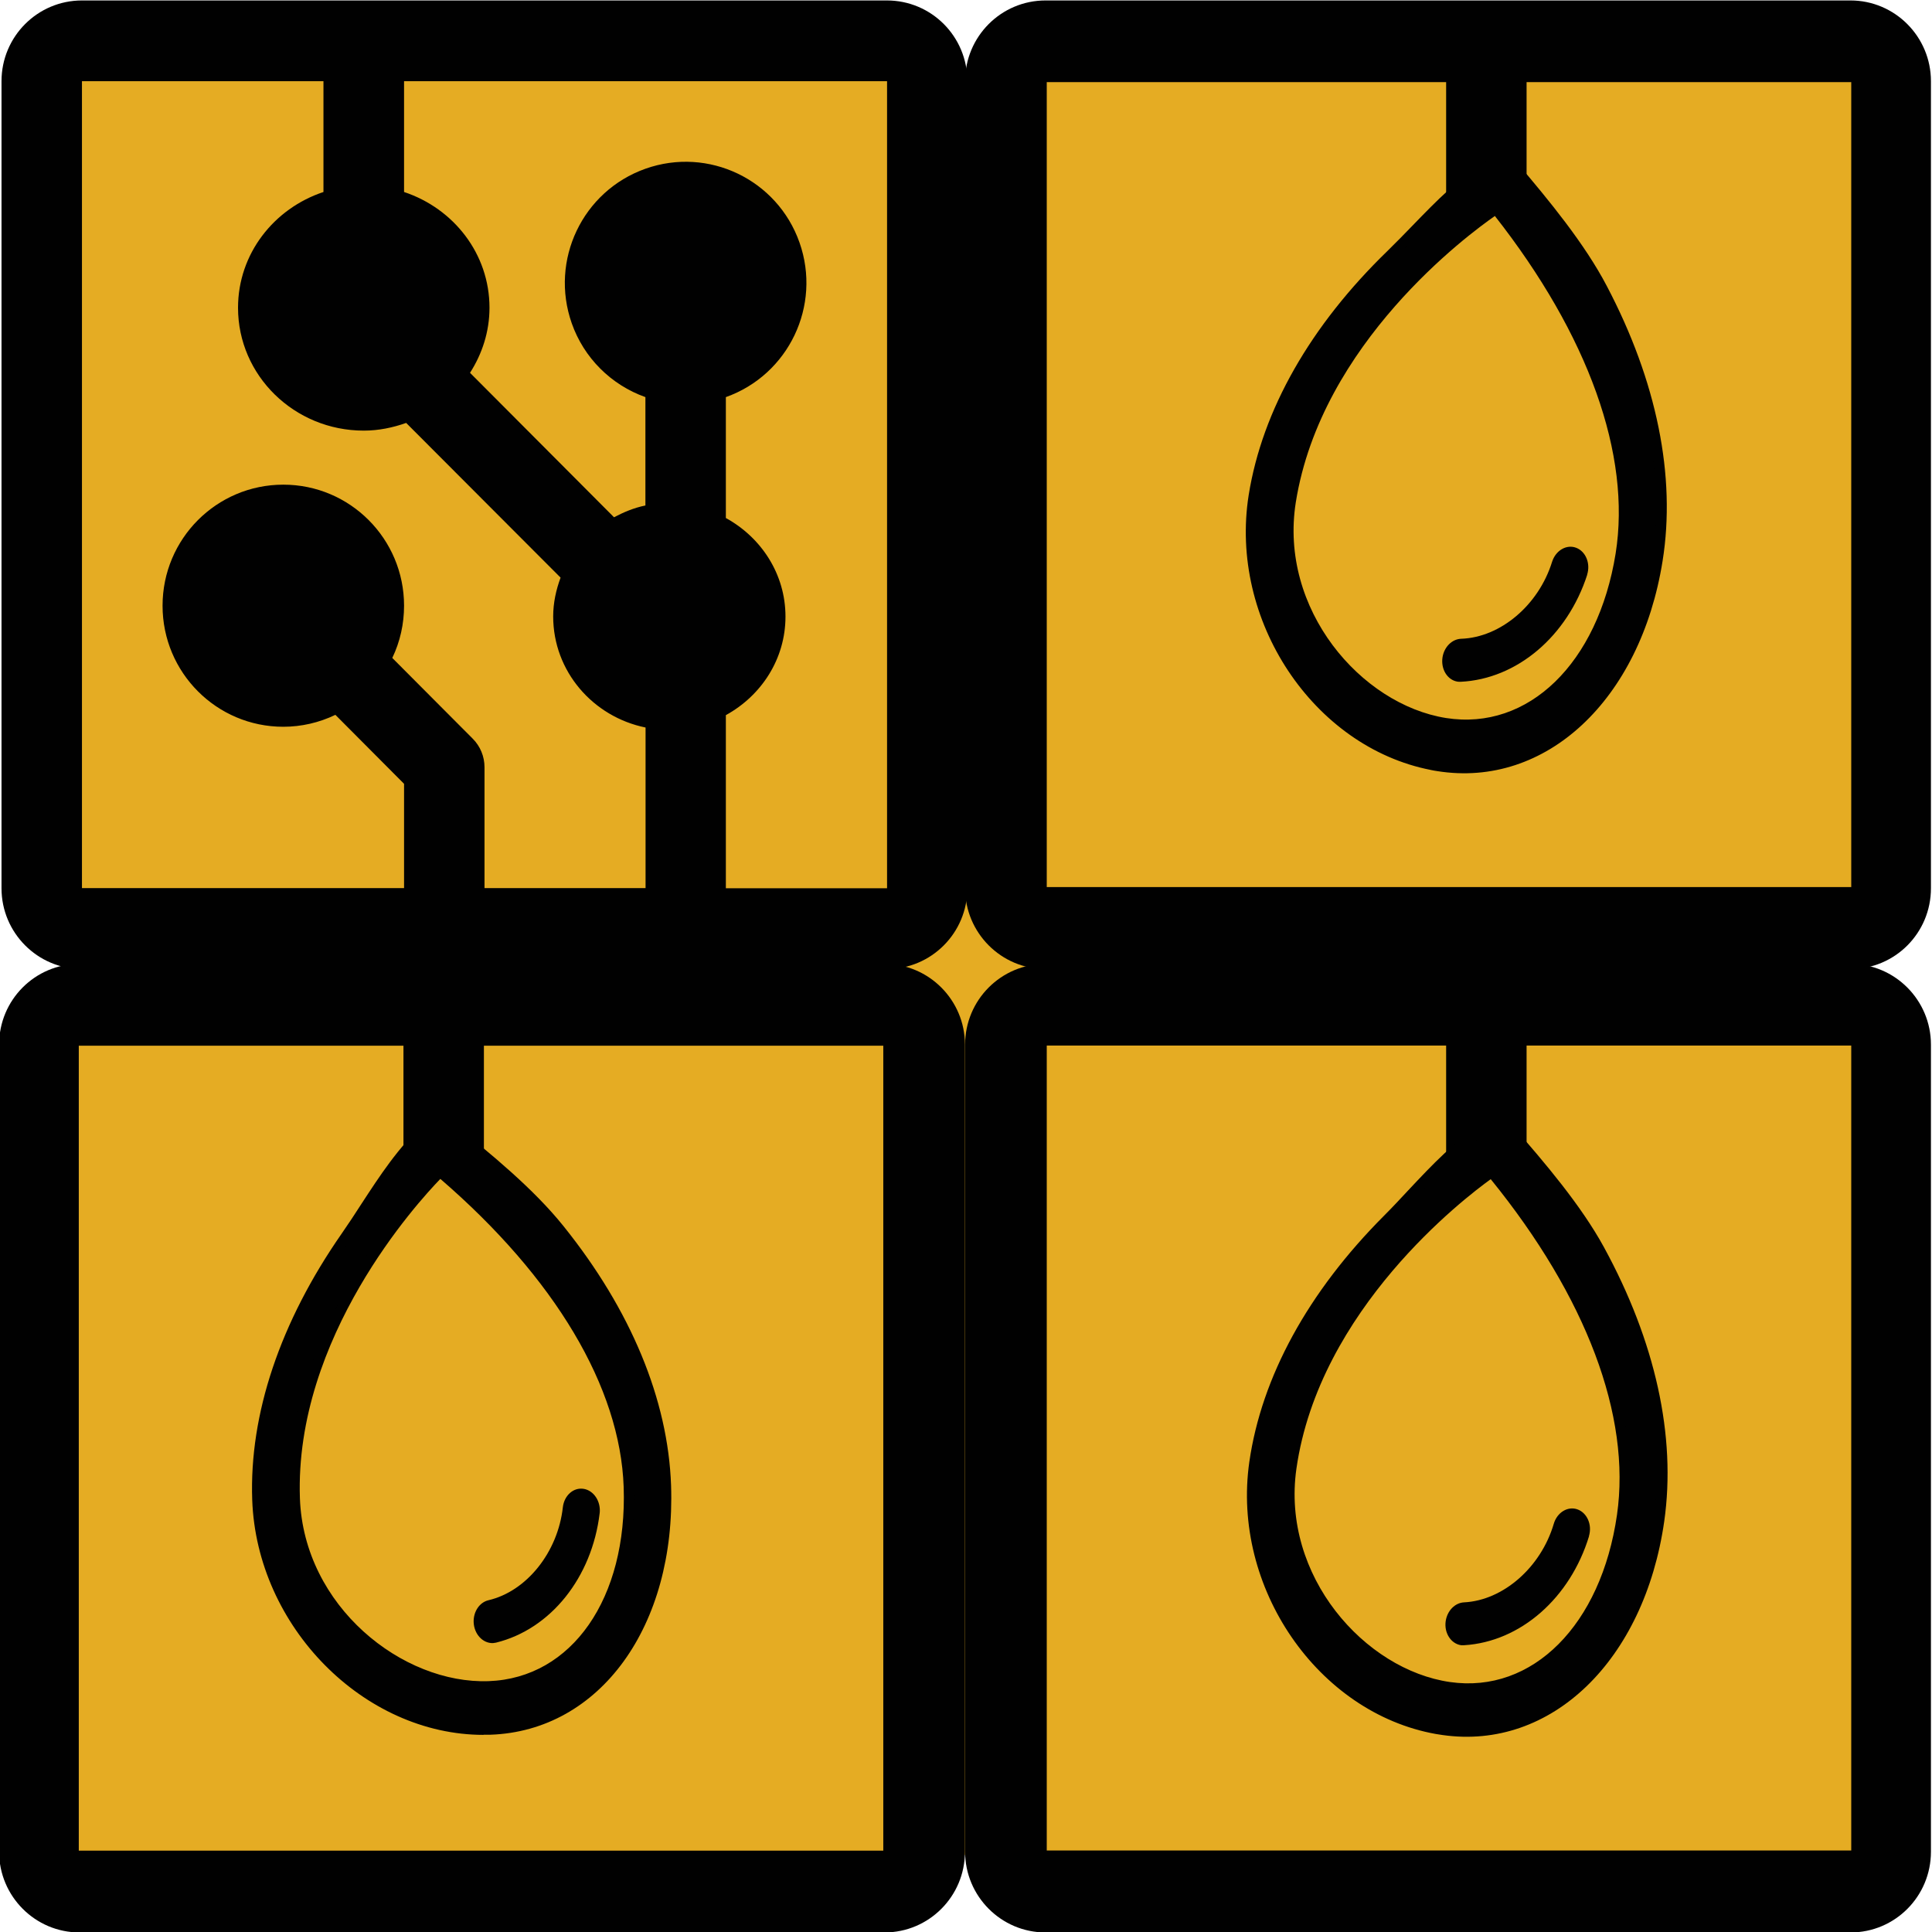
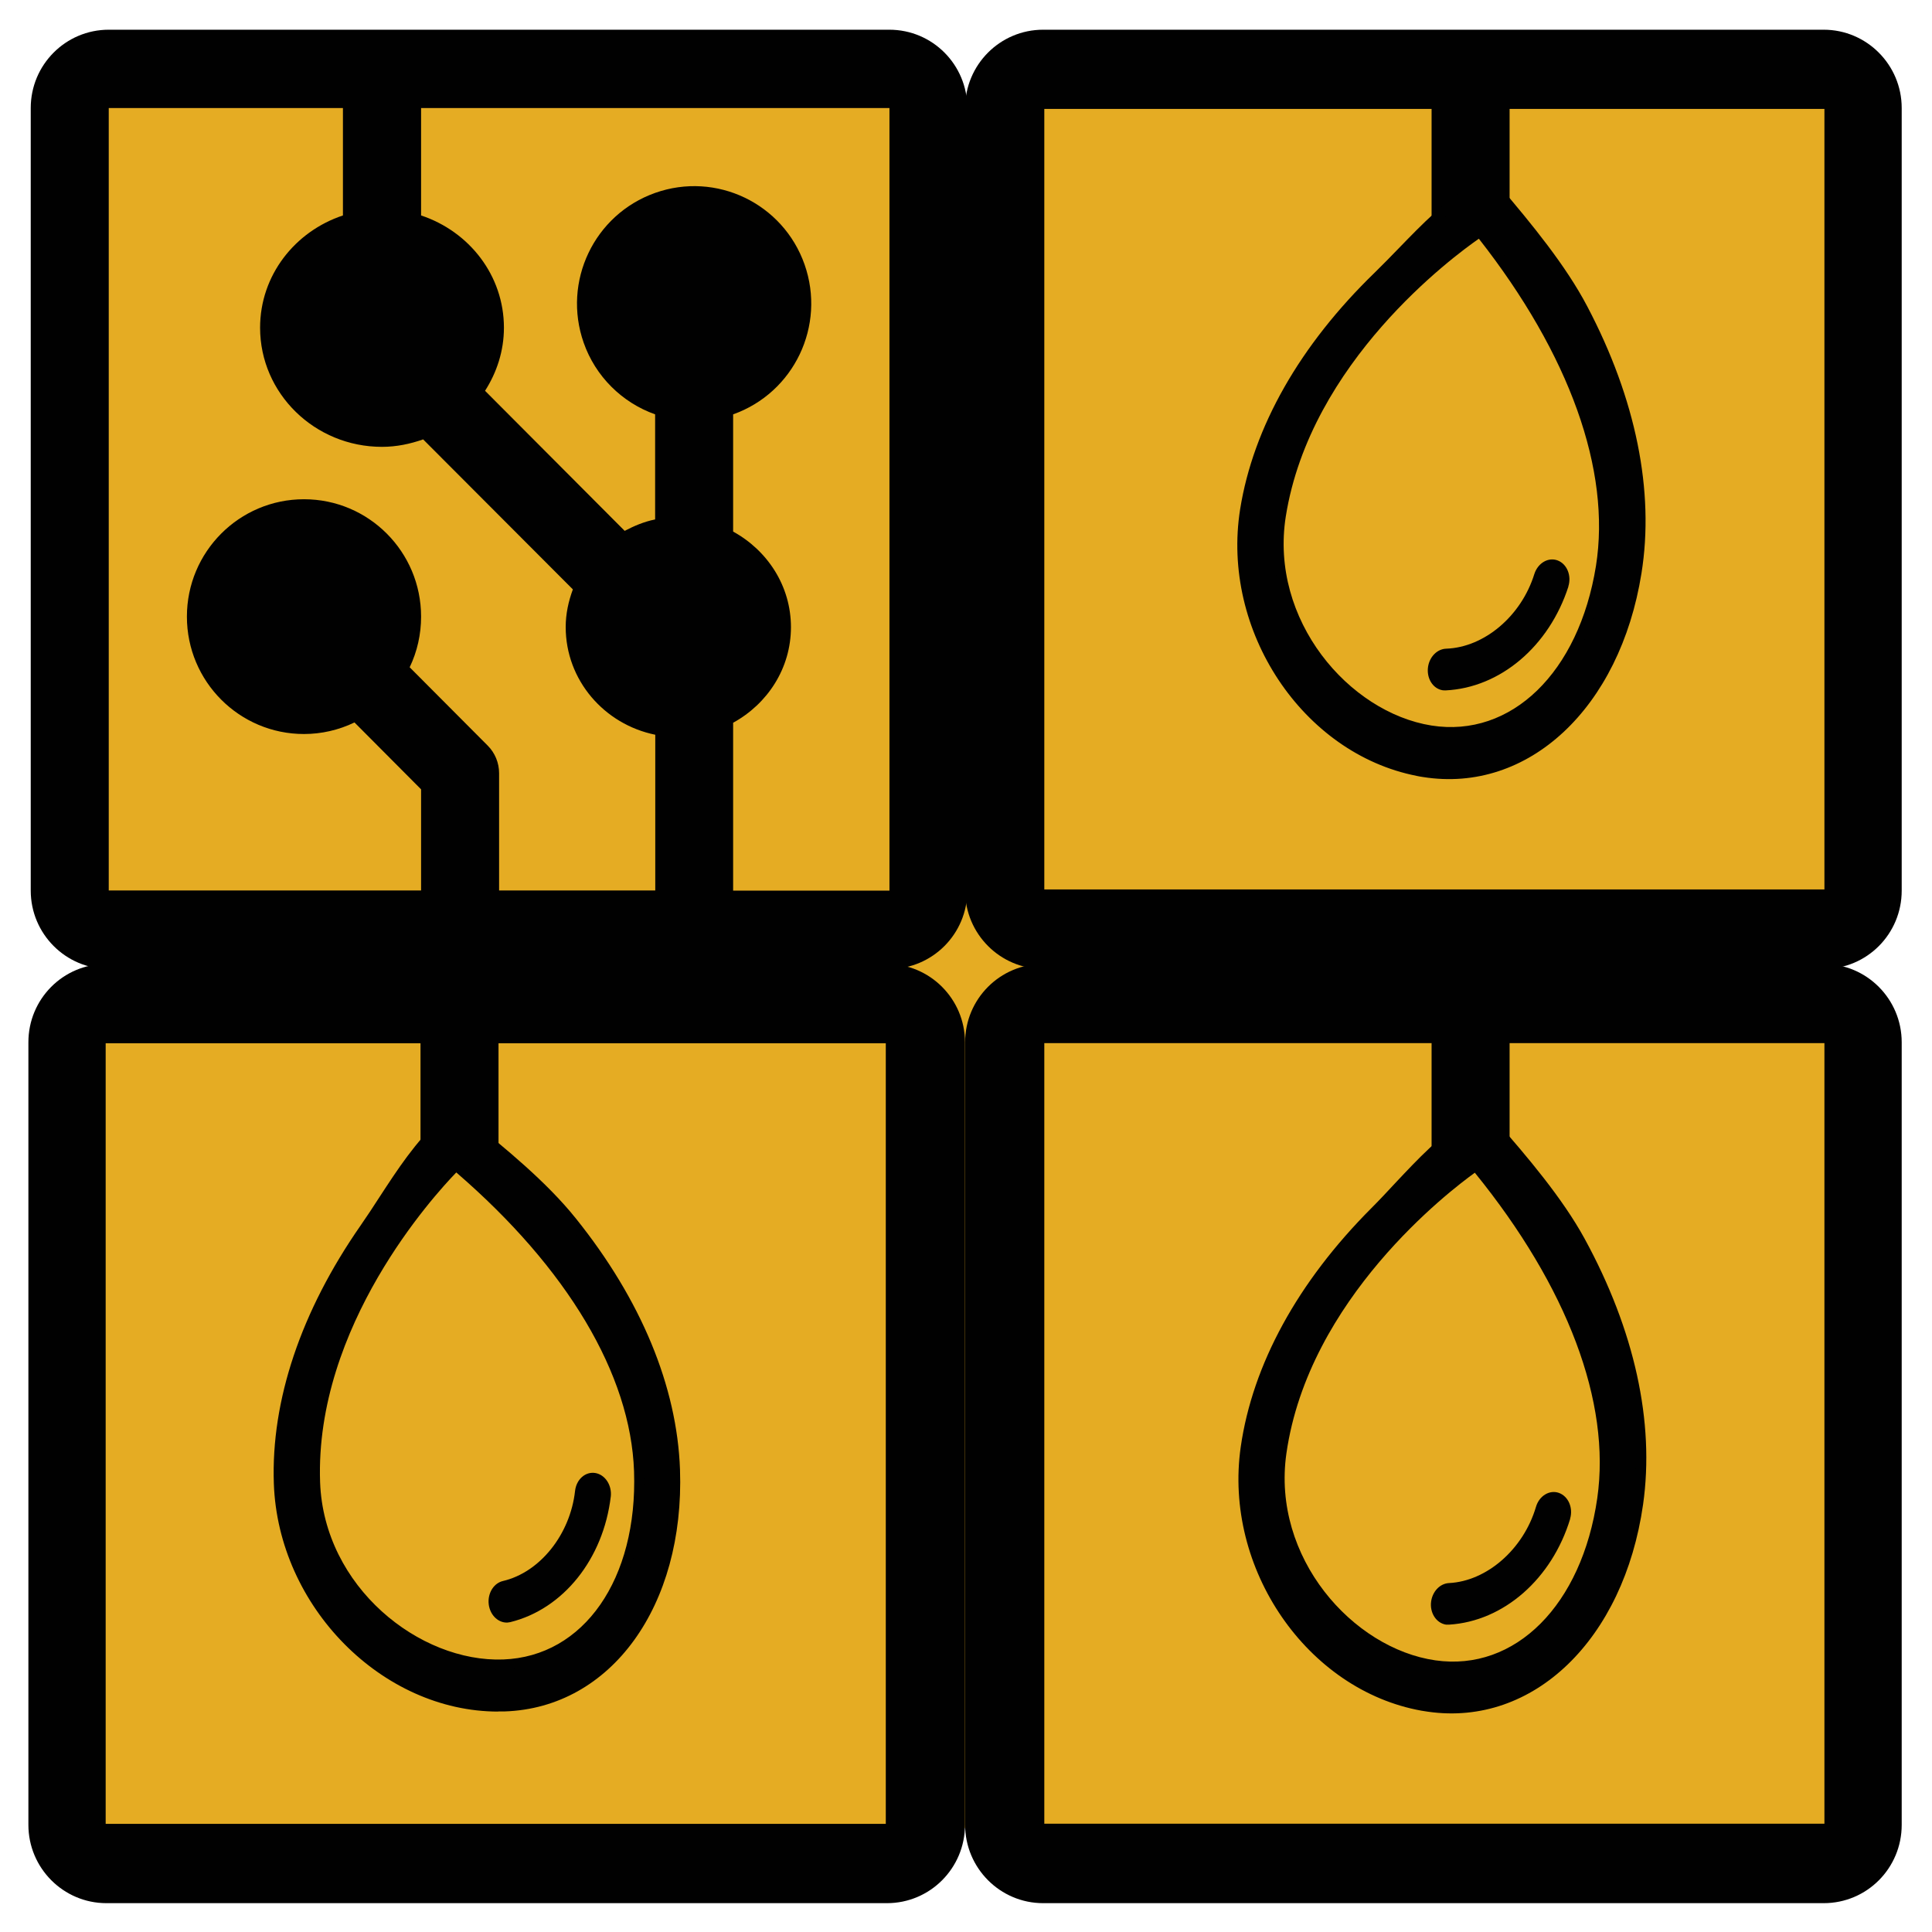
- <svg xmlns="http://www.w3.org/2000/svg" id="Layer_1" version="1.1" viewBox="0 0 128 128">
+ <svg xmlns="http://www.w3.org/2000/svg" id="Layer_1" version="1.1" viewBox="-2 -2 132 132">
  <defs>
    <style>
      .st0 {
        fill: #010101;
      }

      .st1 {
        fill: #e5ac23;
      }
    </style>
  </defs>
  <rect class="st1" x="4.05" y="4.63" width="119.16" height="118.27" />
  <g>
    <path class="st0" d="M58.76.03H5.43C2.49.03.1,2.42.1,5.38v53.47c0,2.95,2.39,5.35,5.33,5.35h53.33c2.94,0,5.33-2.39,5.33-5.35V5.38C64.09,2.42,61.71.03,58.76.03ZM32.1,58.85v-8.02c0-.71-.28-1.39-.78-1.89l-5.33-5.35c.52-1.08.78-2.26.78-3.46,0-4.43-3.58-8.02-8-8.02s-8,3.59-8,8.02,3.58,8.02,8,8.02c1.19,0,2.37-.27,3.45-.79l4.55,4.57v6.91H5.43V5.38h16v7.34c-3.28,1.09-5.66,4.09-5.66,7.67,0,4.49,3.73,8.14,8.33,8.14.99,0,1.93-.2,2.81-.51l10.23,10.25c-.3.81-.49,1.67-.49,2.57,0,3.63,2.63,6.65,6.12,7.36v10.64h-10.67ZM58.76,58.85h-10.67v-11.47c2.35-1.29,3.95-3.72,3.95-6.53s-1.6-5.24-3.95-6.53v-8.01c4.16-1.48,6.35-6.06,4.88-10.24-1.47-4.18-6.04-6.37-10.21-4.89-4.17,1.48-6.35,6.06-4.88,10.24.8,2.28,2.6,4.08,4.88,4.89v7.18c-.75.15-1.43.44-2.08.78l-9.54-9.57c.8-1.25,1.29-2.72,1.29-4.31,0-3.58-2.38-6.58-5.66-7.67v-7.34h32v53.47Z" />
    <g>
      <path class="st0" d="M58.6,63.86H5.27c-2.95,0-5.33,2.39-5.33,5.35v53.47c0,2.95,2.39,5.35,5.33,5.35h53.33c2.94,0,5.33-2.39,5.33-5.35v-53.47c0-2.95-2.39-5.35-5.33-5.35ZM58.52,122.61H5.22v-53.33h53.3v53.33Z" />
      <polyline class="st0" points="26.73 69.08 26.73 75.99 32.06 77.1 32.06 69.08 32.06 77.1 32.06 69.08 26.73 69.08 32.06 69.08" />
      <g>
        <path class="st0" d="M37.06,81.45c-1.99-2.49-4.91-4.87-7.32-6.79-.44-.33-1-.31-1.41.05-2.26,2.08-3.61,4.62-5.42,7.23-4.03,5.79-6.05,11.81-5.86,17.43.3,8.69,7.95,15.48,15.43,15.22,7.47-.26,11.94-7.47,11.63-16.17-.2-5.62-2.63-11.48-7.06-16.98ZM32.38,111.73c-6.11.2-12.61-5.34-12.87-12.45-.36-10.24,7.17-19.23,9.63-21.64,2.62,2.24,12.15,10.63,12.51,20.87.24,7.11-3.16,13-9.27,13.22ZM39.73,100.25c-.51,4.27-3.25,7.69-6.87,8.58-.07.01-.14.02-.2.03-.68.02-1.25-.6-1.28-1.39-.02-.7.39-1.31.98-1.45,2.53-.59,4.6-3.18,4.93-6.16.09-.78.7-1.33,1.38-1.22.67.11,1.15.83,1.06,1.62h0Z" />
        <path class="st0" d="M32.04,114.94c-7.93,0-15.03-7.16-15.33-15.57-.2-5.68,1.85-11.78,5.92-17.63.45-.65.88-1.3,1.29-1.94,1.26-1.93,2.45-3.76,4.17-5.35.55-.48,1.29-.5,1.86-.07,2.54,2.03,5.41,4.39,7.38,6.85h0c4.47,5.56,6.93,11.5,7.13,17.18.32,9.32-4.71,16.27-11.97,16.52-.15,0-.3,0-.46,0ZM29.07,74.77c-.18,0-.36.07-.51.2-1.66,1.52-2.82,3.31-4.06,5.21-.42.64-.85,1.3-1.3,1.96-3.99,5.73-5.99,11.68-5.8,17.22.25,7.27,6.78,15.18,15.07,14.89,6.86-.24,11.61-6.89,11.3-15.81-.19-5.53-2.61-11.33-6.98-16.77h0c-1.92-2.4-4.76-4.74-7.26-6.74-.14-.11-.3-.16-.46-.16ZM32.07,112.08c-5.94,0-12.63-5.36-12.9-12.79-.41-11.81,9.32-21.49,9.73-21.9l.23-.22.24.21c7.91,6.74,12.39,14.24,12.63,21.12.26,7.78-3.69,13.36-9.61,13.58h0c-.11,0-.22,0-.33,0ZM29.17,78.11c-1.5,1.55-9.67,10.48-9.3,21.16.26,7.16,6.8,12.32,12.51,12.11h0c5.51-.2,9.19-5.49,8.94-12.86-.23-6.61-4.54-13.85-12.14-20.41ZM38.5,98.97c-.2,0-.35.08-.46.16-.22.17-.37.45-.41.77-.34,3.12-2.53,5.84-5.2,6.46-.42.1-.73.57-.71,1.1.02.59.42,1.05.9,1.05.05,0,.11,0,.17-.02,3.46-.84,6.11-4.17,6.6-8.28.07-.6-.28-1.15-.77-1.23-.04,0-.08,0-.12,0Z" />
      </g>
    </g>
    <g>
      <path class="st0" d="M63.94,69.21v53.47c0,2.95,2.39,5.35,5.33,5.35h53.33c2.95,0,5.33-2.39,5.33-5.35v-53.47c0-2.95-2.39-5.35-5.33-5.35h-53.33c-2.94,0-5.33,2.39-5.33,5.35ZM69.35,69.27h53.3v53.33h-53.3v-53.33Z" />
      <polyline class="st0" points="95.81 69.08 101.14 69.08 95.81 69.08 95.81 77.1 95.81 69.08 95.81 77.1 101.14 75.99 101.14 69.08" />
      <g>
        <path class="st0" d="M105.96,82.79c-1.52-2.8-3.98-5.66-6.01-7.97-.37-.4-.93-.48-1.4-.2-2.59,1.65-4.37,3.91-6.6,6.17-4.99,4.99-8.04,10.56-8.83,16.12-1.23,8.61,5.11,16.64,12.51,17.7,7.4,1.06,13.06-5.25,14.3-13.86.8-5.56-.57-11.76-3.96-17.95ZM96.02,111.78c-6.05-.87-11.48-7.48-10.48-14.52,1.45-10.14,10.44-17.66,13.29-19.6,2.19,2.66,10.09,12.6,8.64,22.75-1.01,7.04-5.4,12.24-11.45,11.38ZM105.28,101.77c-1.25,4.11-4.55,7-8.27,7.23-.07,0-.14,0-.21,0-.67-.1-1.13-.81-1.02-1.59.1-.69.61-1.22,1.22-1.25,2.59-.13,5.09-2.32,5.94-5.2.22-.76.93-1.19,1.57-.96.64.23.99,1.02.76,1.78h0Z" />
        <path class="st0" d="M95.12,114.88c-7.8-1.4-13.54-9.69-12.35-18.02.81-5.63,3.89-11.27,8.93-16.32.56-.56,1.09-1.13,1.61-1.69,1.58-1.68,3.07-3.27,5.05-4.53.62-.37,1.36-.26,1.84.26,2.14,2.44,4.55,5.28,6.06,8.04h0c3.42,6.26,4.8,12.54,4,18.17-1.32,9.23-7.5,15.19-14.69,14.16-.15-.02-.3-.05-.45-.07ZM99.26,74.81c-.18-.03-.36,0-.54.11-1.9,1.21-3.36,2.77-4.91,4.41-.53.56-1.06,1.13-1.63,1.7-4.93,4.94-7.95,10.44-8.74,15.93-1.03,7.2,4,16.13,12.21,17.31,6.79.97,12.64-4.73,13.9-13.57.78-5.48-.57-11.61-3.92-17.74h0c-1.47-2.7-3.85-5.5-5.96-7.91-.12-.13-.27-.21-.42-.24ZM95.65,112.07c-5.85-1.05-11.49-7.5-10.45-14.86,1.67-11.7,12.96-19.51,13.44-19.84l.26-.18.2.24c6.6,8.03,9.69,16.2,8.72,23.02-1.11,7.7-5.98,12.5-11.85,11.67h0c-.11-.02-.21-.03-.32-.05ZM98.77,78.12c-1.75,1.26-11.37,8.61-12.88,19.19-1.01,7.1,4.53,13.32,10.18,14.13h0c5.46.78,10.01-3.78,11.06-11.08.94-6.55-2.03-14.43-8.36-22.23ZM104.29,100.29c-.2-.03-.36.02-.48.08-.25.13-.44.38-.53.68-.89,3.01-3.52,5.31-6.25,5.45-.43.02-.82.43-.89.96-.08.58.23,1.11.7,1.2.05,0,.11.01.17.01,3.55-.22,6.75-3.03,7.95-6.99.17-.58-.07-1.19-.55-1.35-.04-.01-.08-.02-.11-.03Z" />
      </g>
    </g>
    <g>
      <path class="st0" d="M63.94,5.38v53.47c0,2.95,2.39,5.35,5.33,5.35h53.33c2.95,0,5.33-2.39,5.33-5.35V5.38c0-2.95-2.39-5.35-5.33-5.35h-53.33c-2.94,0-5.33,2.39-5.33,5.35ZM69.35,5.44h53.3v53.33h-53.3V5.44Z" />
      <polyline class="st0" points="95.81 5.25 101.14 5.25 95.81 5.25 95.81 13.27 95.81 5.25 95.81 13.27 101.14 12.16 101.14 5.25" />
      <g>
        <path class="st0" d="M106.15,19.1c-1.47-2.82-3.89-5.72-5.88-8.07-.36-.41-.92-.5-1.39-.22-2.62,1.61-4.43,3.84-6.7,6.06-5.07,4.91-8.21,10.43-9.09,15.98-1.37,8.59,4.83,16.72,12.22,17.9,7.38,1.18,13.15-5.04,14.52-13.63.89-5.55-.38-11.77-3.67-18.02ZM95.74,47.92c-6.04-.97-11.35-7.66-10.24-14.69,1.61-10.11,10.73-17.49,13.6-19.39,2.14,2.7,9.89,12.76,8.27,22.88-1.13,7.02-5.6,12.15-11.64,11.19ZM105.16,38.07c-1.32,4.09-4.66,6.92-8.39,7.1-.07,0-.14,0-.21-.01-.67-.11-1.11-.83-.99-1.61.11-.69.63-1.21,1.24-1.23,2.6-.09,5.13-2.23,6.02-5.1.24-.75.95-1.17,1.59-.93.64.24.97,1.04.73,1.79h0Z" />
        <path class="st0" d="M94.79,51.01c-7.78-1.52-13.38-9.91-12.06-18.22.9-5.62,4.08-11.21,9.2-16.17.57-.56,1.11-1.11,1.64-1.66,1.61-1.66,3.12-3.22,5.12-4.45.63-.36,1.36-.24,1.83.29,2.11,2.48,4.47,5.35,5.93,8.14h0c3.32,6.31,4.6,12.62,3.7,18.23-1.47,9.21-7.74,15.06-14.92,13.92-.15-.02-.3-.05-.45-.08ZM99.58,11.01c-.18-.03-.36,0-.54.1-1.92,1.18-3.41,2.71-4.98,4.33-.54.55-1.08,1.11-1.66,1.67-5.01,4.86-8.12,10.31-8.99,15.78-1.15,7.18,3.74,16.2,11.93,17.51,6.78,1.08,12.72-4.53,14.12-13.34.87-5.47-.38-11.62-3.63-17.8h0c-1.43-2.73-3.76-5.56-5.84-8.01-.12-.13-.26-.21-.42-.24ZM95.37,48.2c-5.83-1.14-11.37-7.69-10.2-15.03,1.86-11.67,13.27-19.3,13.76-19.62l.26-.17.2.25c6.47,8.14,9.43,16.36,8.34,23.15-1.24,7.69-6.18,12.4-12.03,11.48h0c-.11-.02-.21-.04-.32-.06ZM99.04,14.31c-1.77,1.23-11.51,8.42-13.19,18.97-1.12,7.08,4.31,13.39,9.95,14.29h0c5.45.86,10.07-3.62,11.24-10.9,1.04-6.53-1.8-14.46-8-22.36ZM104.19,36.57c-.19-.04-.36.01-.48.07-.25.12-.45.37-.55.67-.94,3-3.61,5.25-6.34,5.34-.43.01-.82.42-.91.94-.09.58.21,1.12.68,1.21.05,0,.11.01.17.01,3.56-.16,6.8-2.92,8.07-6.86.18-.58-.05-1.19-.52-1.36-.04-.01-.08-.02-.11-.03Z" />
      </g>
    </g>
  </g>
</svg>
